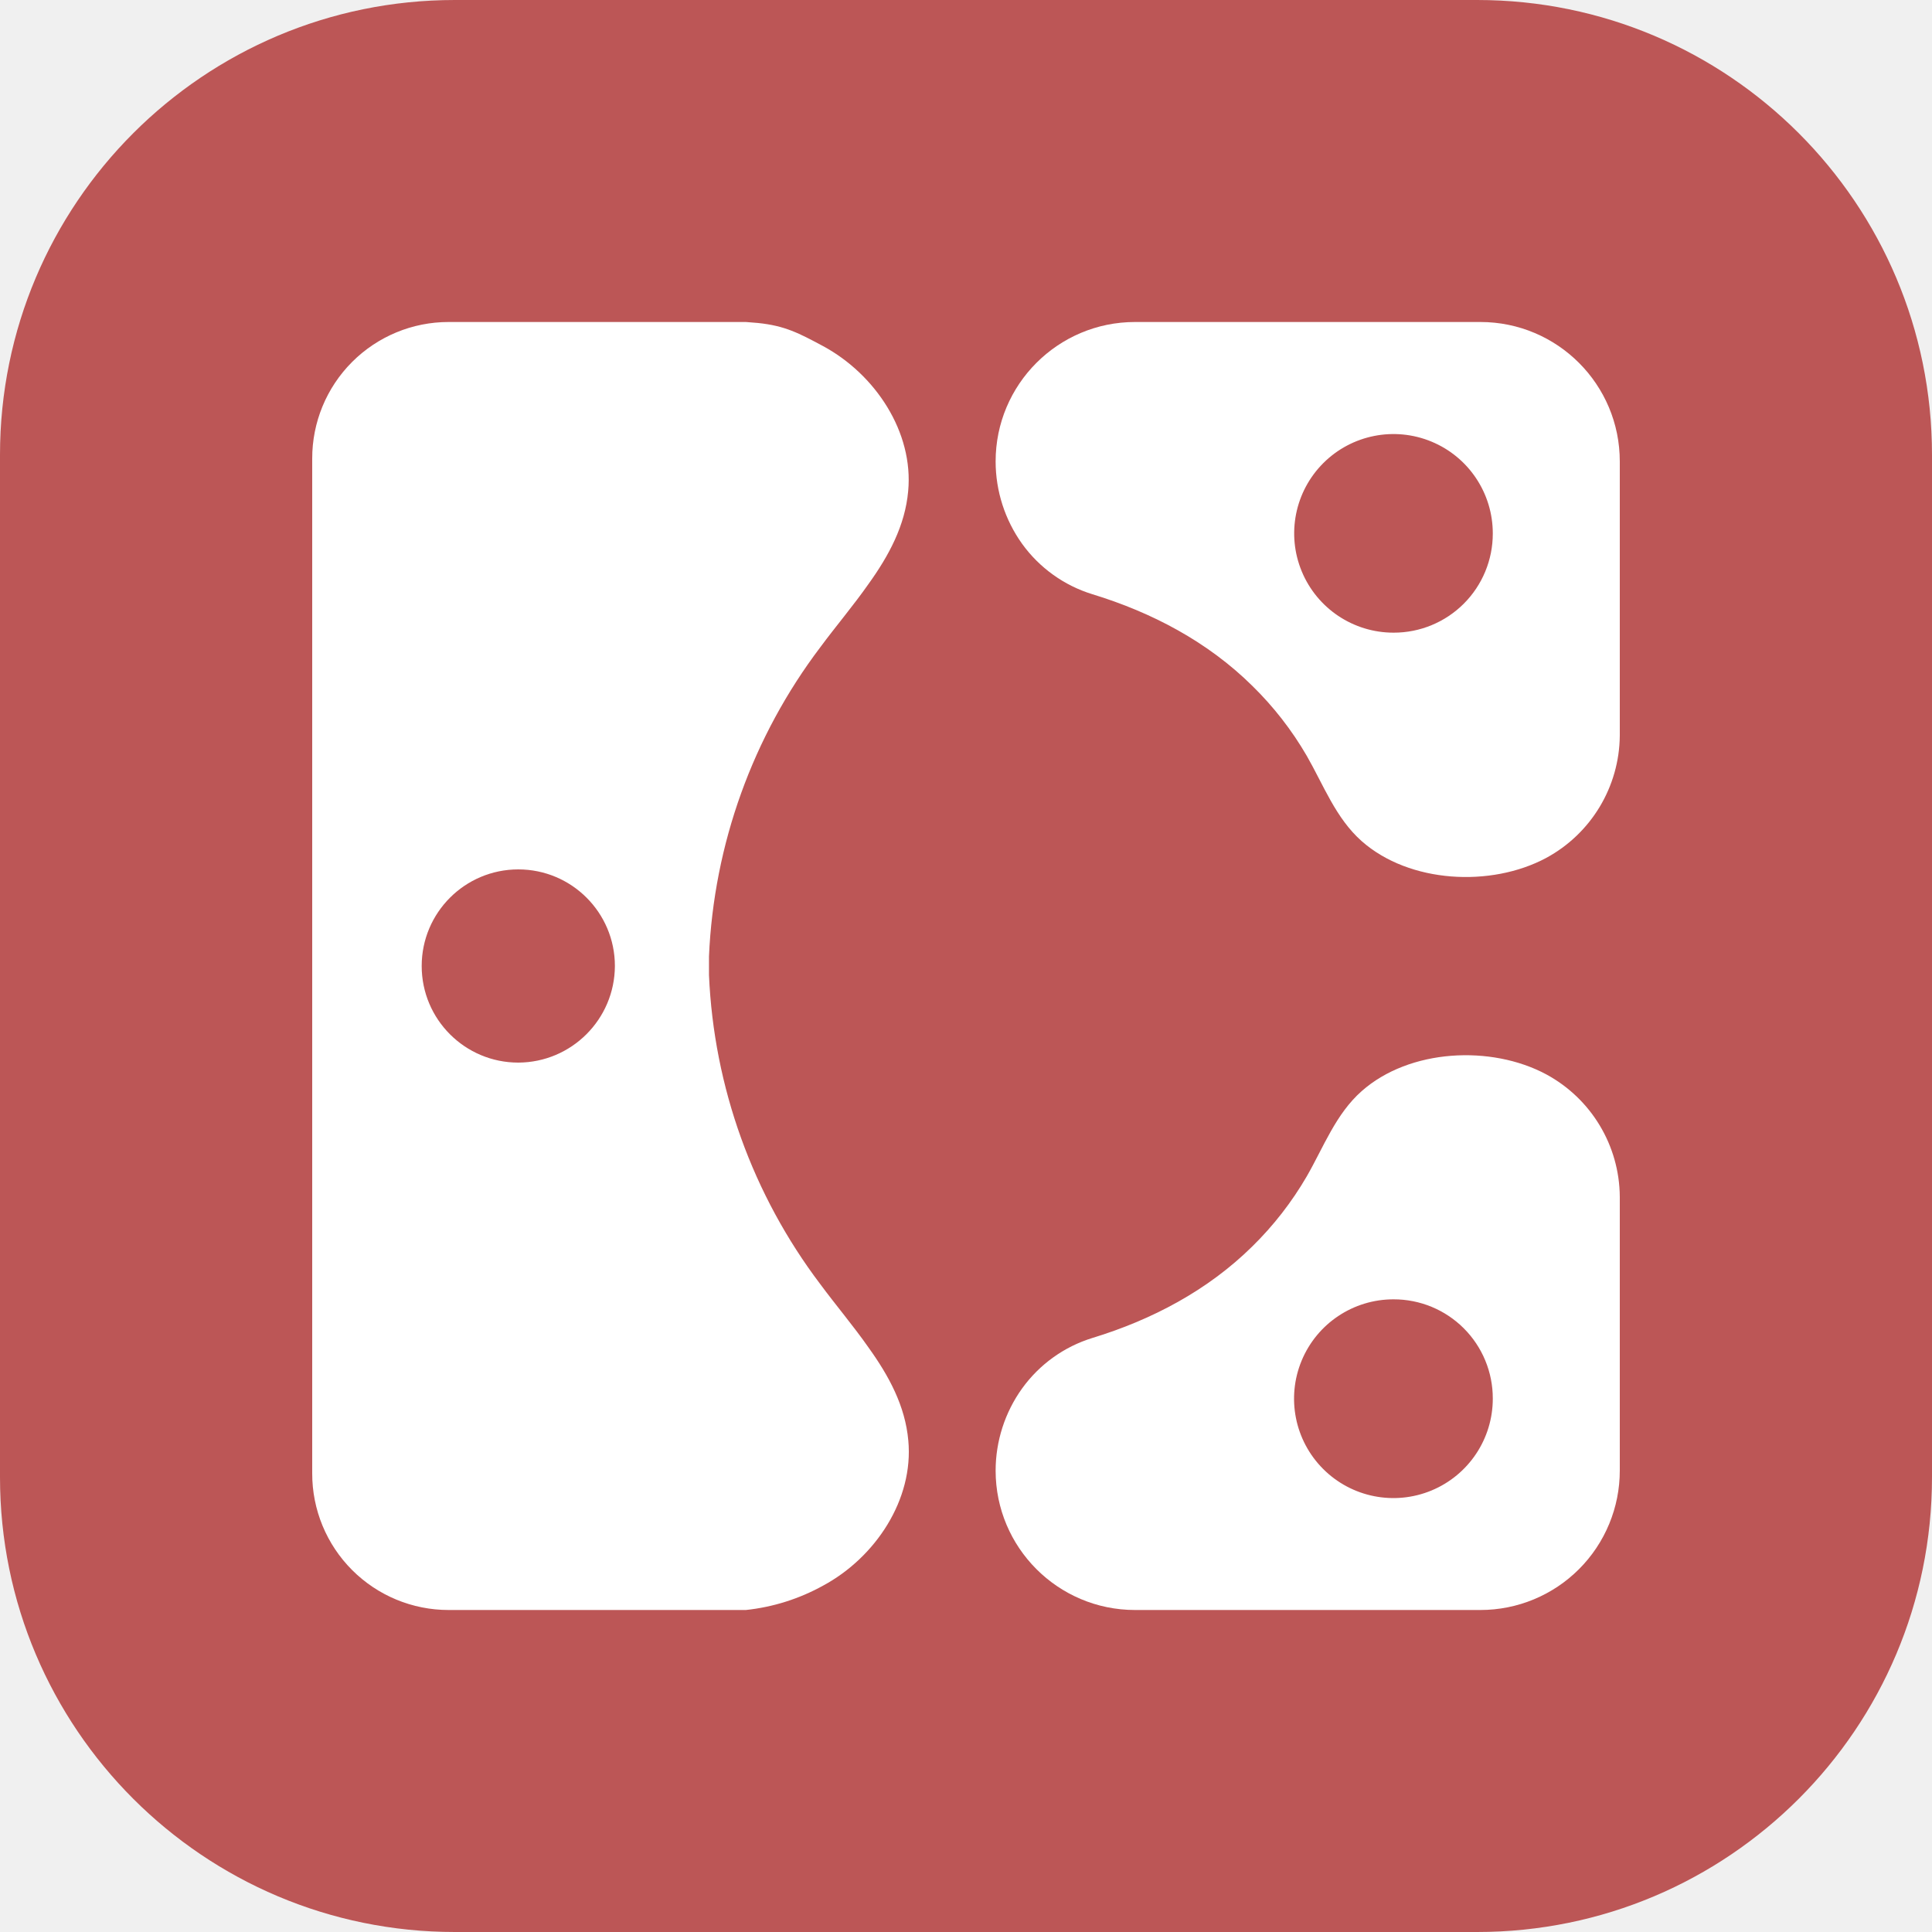
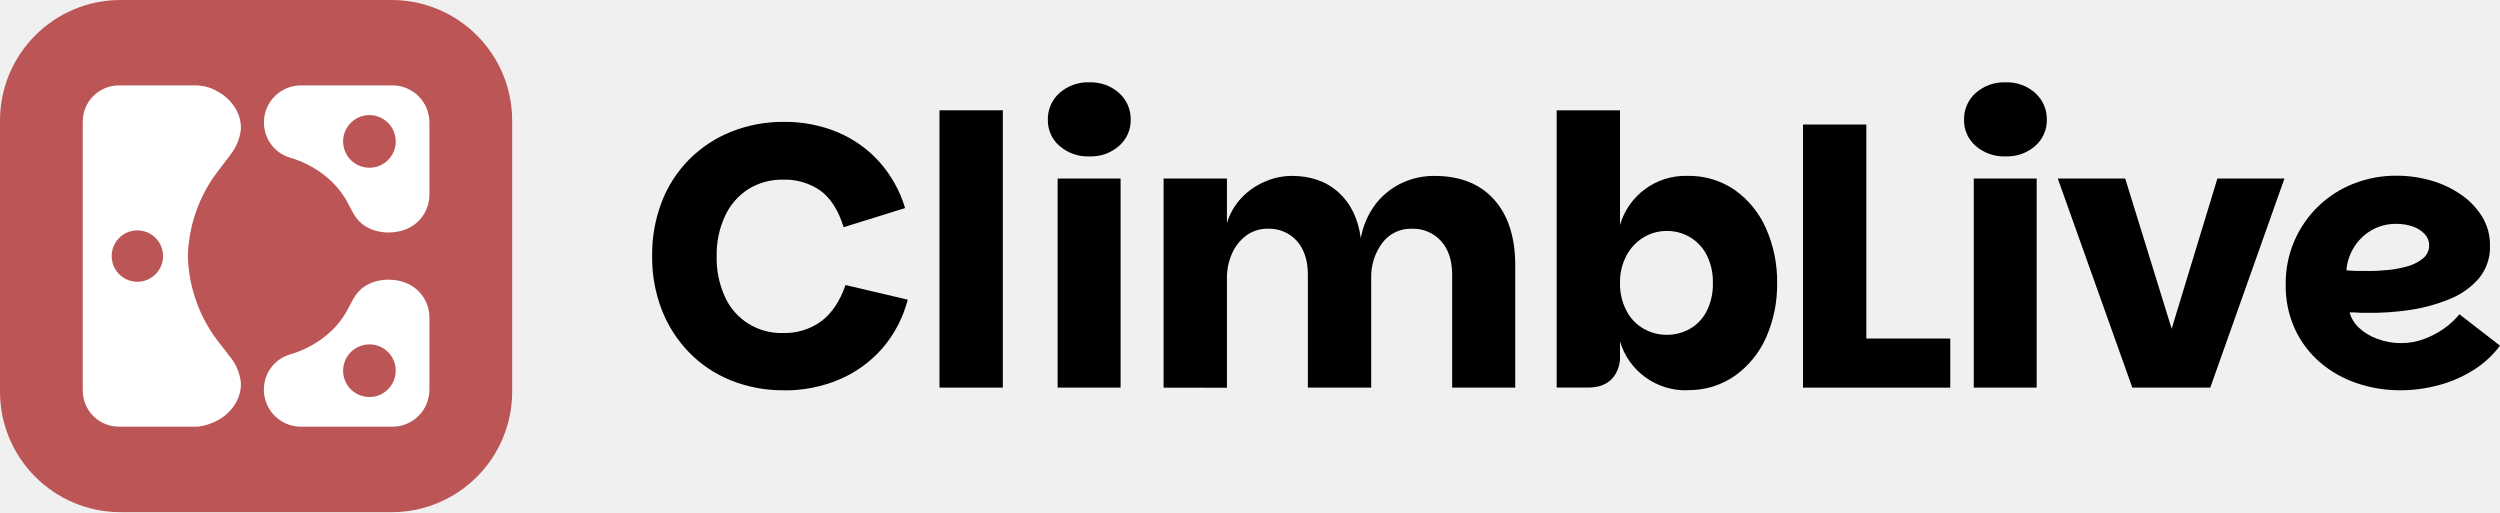
- <svg xmlns="http://www.w3.org/2000/svg" version="1.1" width="300" height="300">
-   <svg viewBox="0 0 300 300">
-     <defs>
-       <style>.cls-1{fill:#bc5656;}.cls-2{fill:#fff;}</style>
-     </defs>
-     <g id="SvgjsG1243" data-name="Layer 2">
-       <g id="SvgjsG1242" data-name="Layer 1">
-         <path class="cls-1" d="M229.37,0H70.63A70.63,70.63,0,0,0,0,70.63V229.37A70.63,70.63,0,0,0,70.63,300H229.37A70.63,70.63,0,0,0,300,229.37V70.63A70.63,70.63,0,0,0,229.37,0" />
-         <path class="cls-2" d="M134.87,209.25c-2.36-3.37-5.09-6.59-7.5-9.85a85.69,85.69,0,0,1-17.28-48v-2.89a85.69,85.69,0,0,1,17.28-48c2.41-3.26,5.14-6.47,7.5-9.84,3.15-4.39,5.67-9.05,6.15-14.4.86-9.15-5.08-18.14-13.22-22.53-3.74-2-5.9-3.16-10.13-3.59L115.82,50H69.67A21.17,21.17,0,0,0,48.48,71.22V228.78A21.17,21.17,0,0,0,69.67,250h46.15a31.64,31.64,0,0,0,12-3.79c8.14-4.39,14.08-13.38,13.22-22.54-.48-5.35-3-10-6.15-14.39M80.48,165a15,15,0,1,1,15-15,15.06,15.06,0,0,1-15,15" />
-         <path class="cls-2" d="M229.88,250H176.24a21.65,21.65,0,0,1-21.64-21.64,21.92,21.92,0,0,1,4.11-12.76,21.12,21.12,0,0,1,10.91-7.84c9.25-2.82,17.92-7.39,24.84-14.22a51.44,51.44,0,0,0,8.45-10.87c2.62-4.55,4.5-9.68,8.53-13.24,7.41-6.56,20.09-7.2,28.65-2.61a21.77,21.77,0,0,1,11.43,19v42.51A21.64,21.64,0,0,1,229.88,250M216.4,201.76a15.43,15.43,0,1,0,15.4,15.4,15.37,15.37,0,0,0-15.4-15.4" />
-         <path class="cls-2" d="M229.88,50H176.24A21.65,21.65,0,0,0,154.6,71.67a22,22,0,0,0,4.11,12.77,21.11,21.11,0,0,0,10.91,7.83c9.25,2.82,17.92,7.39,24.84,14.23a51.12,51.12,0,0,1,8.45,10.86c2.62,4.56,4.5,9.68,8.53,13.25,7.41,6.55,20.09,7.2,28.65,2.61a21.8,21.8,0,0,0,11.43-19V71.67A21.65,21.65,0,0,0,229.88,50M216.4,98.24a15.42,15.42,0,1,1,15.4-15.39,15.37,15.37,0,0,1-15.4,15.39" />
-       </g>
+ <svg xmlns="http://www.w3.org/2000/svg" viewBox="0 0 750 153.65">
+   <defs>
+     <style>.cls-1{fill:#bc5656;}.cls-2{fill:#fff;}</style>
+   </defs>
+   <g id="Layer_2" data-name="Layer 2">
+     <g id="Layer_1-2" data-name="Layer 1">
+       <path d="M235.11,117.08a41.45,41.45,0,0,1-15.92-3,36.45,36.45,0,0,1-12.53-8.43,38.12,38.12,0,0,1-8.15-12.76,43.66,43.66,0,0,1-2.87-16.07,44,44,0,0,1,2.92-16.36,37.13,37.13,0,0,1,8.27-12.71,37.53,37.53,0,0,1,12.59-8.26,41.55,41.55,0,0,1,15.69-2.92,40.82,40.82,0,0,1,16.3,3.15,35.07,35.07,0,0,1,12.48,8.93,36.77,36.77,0,0,1,7.64,13.77l-18.44,5.74c-1.57-5.1-3.92-8.75-7-11A18.65,18.65,0,0,0,235,53.89a19.31,19.31,0,0,0-10.45,2.81,19,19,0,0,0-7,8A27.32,27.32,0,0,0,215,76.83,27.87,27.87,0,0,0,217.45,89a18.48,18.48,0,0,0,17.43,10.9,18.54,18.54,0,0,0,11.58-3.59q4.72-3.6,7.19-10.8l18.67,4.39a35.93,35.93,0,0,1-7.59,14.56,35.5,35.5,0,0,1-12.93,9.38,41.73,41.73,0,0,1-16.69,3.27" />
+       <path d="M326.84,46.92a12.89,12.89,0,0,1-9-3.15,10.18,10.18,0,0,1-3.49-7.87,10.49,10.49,0,0,1,3.49-8,12.78,12.78,0,0,1,9-3.2,12.62,12.62,0,0,1,8.88,3.2,10.46,10.46,0,0,1,3.49,8,10.15,10.15,0,0,1-3.49,7.87,12.73,12.73,0,0,1-8.88,3.15m-9.55,6.63h18.89v62.74H317.29Z" />
+       <path d="M349.08,116.29V53.55h19V66.93a18.83,18.83,0,0,1,4.33-7.53,21,21,0,0,1,7-4.89,20.22,20.22,0,0,1,8.15-1.74q8.54,0,14,4.94t6.68,13.72a23.89,23.89,0,0,1,4.5-10.29,21.75,21.75,0,0,1,7.81-6.24,22.7,22.7,0,0,1,9.73-2.13q11.58,0,17.93,7.08t6.36,19.67v36.77H435.65V82.45q0-6.42-3.32-10.12a11.27,11.27,0,0,0-8.83-3.71,10.6,10.6,0,0,0-8.82,4.27,16.91,16.91,0,0,0-3.32,10.68v32.72h-19V82.45q0-6.42-3.26-10.12a11.1,11.1,0,0,0-8.77-3.71,10.56,10.56,0,0,0-6.4,2,13.43,13.43,0,0,0-4.28,5.34,17.81,17.81,0,0,0-1.57,7.64v32.72Z" />
+       <path d="M506.16,117.08A20.52,20.52,0,0,1,486,102.46v4.27a9.63,9.63,0,0,1-2.48,7c-1.65,1.68-4,2.53-7.08,2.53H467V33.09h19v34.4a20.44,20.44,0,0,1,20.12-14.73A24.18,24.18,0,0,1,520.44,57a27.92,27.92,0,0,1,9.39,11.58,39.14,39.14,0,0,1,3.31,16.3,39.1,39.1,0,0,1-3.31,16.36,28,28,0,0,1-9.39,11.52,24.18,24.18,0,0,1-14.28,4.28M500,100.44a13.72,13.72,0,0,0,7-1.81,12.77,12.77,0,0,0,5-5.28,17.67,17.67,0,0,0,1.86-8.43A17.67,17.67,0,0,0,512,76.49a13.18,13.18,0,0,0-5-5.34,13.47,13.47,0,0,0-7-1.86,13.31,13.31,0,0,0-6.92,1.91A14.12,14.12,0,0,0,488,76.54,16.94,16.94,0,0,0,486,84.92,17.22,17.22,0,0,0,488,93.35a13,13,0,0,0,5.11,5.28,13.81,13.81,0,0,0,6.92,1.81" />
+       <polygon points="559.9 37.36 559.9 101.56 585.08 101.56 585.08 116.29 540.9 116.29 540.9 37.36 559.9 37.36" />
+       <path d="M601.69,46.92a12.93,12.93,0,0,1-9-3.15,10.17,10.17,0,0,1-3.48-7.87,10.48,10.48,0,0,1,3.48-8,12.82,12.82,0,0,1,9-3.2,12.64,12.64,0,0,1,8.88,3.2,10.48,10.48,0,0,1,3.48,8,10.17,10.17,0,0,1-3.48,7.87,12.74,12.74,0,0,1-8.88,3.15m-9.56,6.63H611v62.74H592.13Z" />
+       <polygon points="637.56 53.55 651.5 98.63 665.22 53.55 685.34 53.55 663.08 116.29 639.7 116.29 617.33 53.55 637.56 53.55" />
+       <path d="M720.09,117.08A40.23,40.23,0,0,1,707,114.94a33.24,33.24,0,0,1-11-6.24,29.42,29.42,0,0,1-7.53-10,31,31,0,0,1-2.76-13.38,32.08,32.08,0,0,1,2.64-13.15,32.57,32.57,0,0,1,7.2-10.35,31.87,31.87,0,0,1,10.57-6.74,34.48,34.48,0,0,1,12.76-2.37,37.07,37.07,0,0,1,10.51,1.47,30.09,30.09,0,0,1,9,4.27,22,22,0,0,1,6.3,6.63A16.22,16.22,0,0,1,747,73.68a14.65,14.65,0,0,1-3.38,9.89,22.71,22.71,0,0,1-8.82,6.18A50.24,50.24,0,0,1,722.85,93a76.77,76.77,0,0,1-12.76.84c-.52,0-1.15,0-1.86,0l-2-.12c-.6,0-1,0-1.35,0a9.78,9.78,0,0,0,2.86,4.66,15.81,15.81,0,0,0,5.57,3.32,20,20,0,0,0,7,1.23,19.47,19.47,0,0,0,6.91-1.23,25.85,25.85,0,0,0,6-3.15,23,23,0,0,0,4.61-4.27L750,103.7a29.46,29.46,0,0,1-8.21,7.47,37.92,37.92,0,0,1-10.4,4.44,44,44,0,0,1-11.3,1.47M710.2,81.32a62.79,62.79,0,0,0,6.3-.33,32.16,32.16,0,0,0,6-1.18,12.15,12.15,0,0,0,4.5-2.37,4.91,4.91,0,0,0,1.74-3.88,4.83,4.83,0,0,0-1.35-3.37,8.83,8.83,0,0,0-3.59-2.25,14.71,14.71,0,0,0-4.84-.78,14.42,14.42,0,0,0-7.87,2.13,15.06,15.06,0,0,0-5.17,5.34,15.28,15.28,0,0,0-2,6.47c.67.07,1.59.13,2.75.17s2.34,0,3.54,0" />
+       <rect x="281.85" y="33.09" width="19" height="83.19" />
+       <path class="cls-1" d="M117.48,0H36.18A36.18,36.18,0,0,0,0,36.18v81.3a36.17,36.17,0,0,0,36.18,36.17h81.3a36.17,36.17,0,0,0,36.17-36.17V36.18A36.17,36.17,0,0,0,117.48,0" />
+       <path class="cls-2" d="M69.07,107.17c-1.2-1.73-2.6-3.37-3.83-5a43.91,43.91,0,0,1-8.86-24.56V76.09a43.86,43.86,0,0,1,8.86-24.56c1.23-1.68,2.63-3.32,3.83-5.05a15,15,0,0,0,3.16-7.37c.44-4.69-2.61-9.29-6.77-11.54a12,12,0,0,0-5.19-1.84l-1-.11H35.68A10.84,10.84,0,0,0,24.83,36.48v80.7A10.84,10.84,0,0,0,35.68,128H59.32a16.36,16.36,0,0,0,6.14-2c4.16-2.24,7.21-6.85,6.77-11.54a15,15,0,0,0-3.16-7.37M41.22,84.53a7.71,7.71,0,1,1,7.7-7.7,7.71,7.71,0,0,1-7.7,7.7" />
+       <path class="cls-2" d="M117.74,128H90.27a11.11,11.11,0,0,1-9-17.62,10.84,10.84,0,0,1,5.58-4A30.58,30.58,0,0,0,99.6,99.11a26.24,26.24,0,0,0,4.32-5.57c1.35-2.33,2.31-5,4.38-6.78,3.79-3.36,10.28-3.69,14.67-1.34a11.17,11.17,0,0,1,5.85,9.75V117A11.09,11.09,0,0,1,117.74,128m-6.9-24.69a7.9,7.9,0,1,0,7.88,7.88,7.87,7.87,0,0,0-7.88-7.88" />
+       <path class="cls-2" d="M117.74,25.62H90.27A11.1,11.1,0,0,0,79.18,36.71a11.24,11.24,0,0,0,2.11,6.54,10.77,10.77,0,0,0,5.58,4A30.58,30.58,0,0,1,99.6,54.54a26.24,26.24,0,0,1,4.32,5.57c1.35,2.33,2.31,5,4.38,6.78,3.79,3.36,10.28,3.69,14.67,1.34a11.15,11.15,0,0,0,5.85-9.75V36.71a11.09,11.09,0,0,0-11.08-11.09m-6.9,24.7a7.9,7.9,0,1,1,7.88-7.89,7.88,7.88,0,0,1-7.88,7.89" />
    </g>
-   </svg>
-   <style>@media (prefers-color-scheme: light) { :root { filter: none; } }
- @media (prefers-color-scheme: dark) { :root { filter: none; } }
- </style>
+   </g>
</svg>
